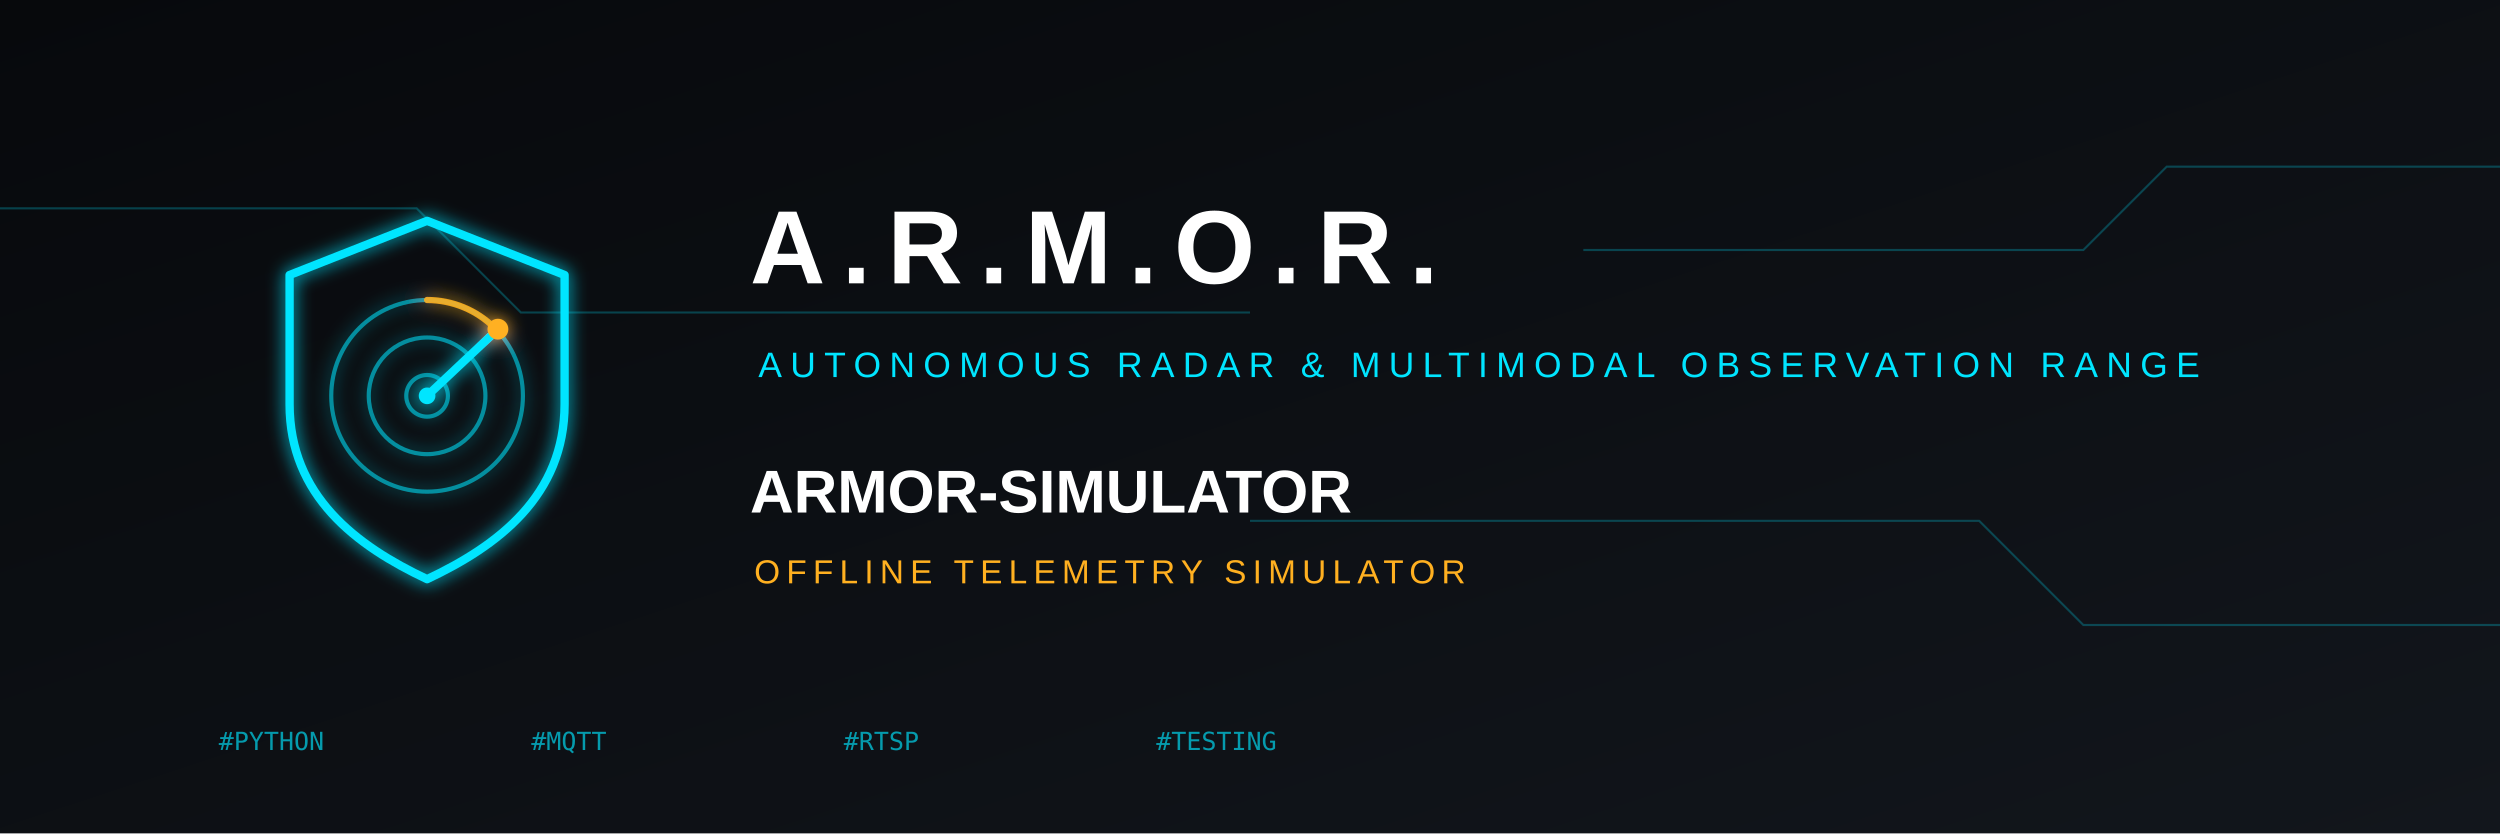
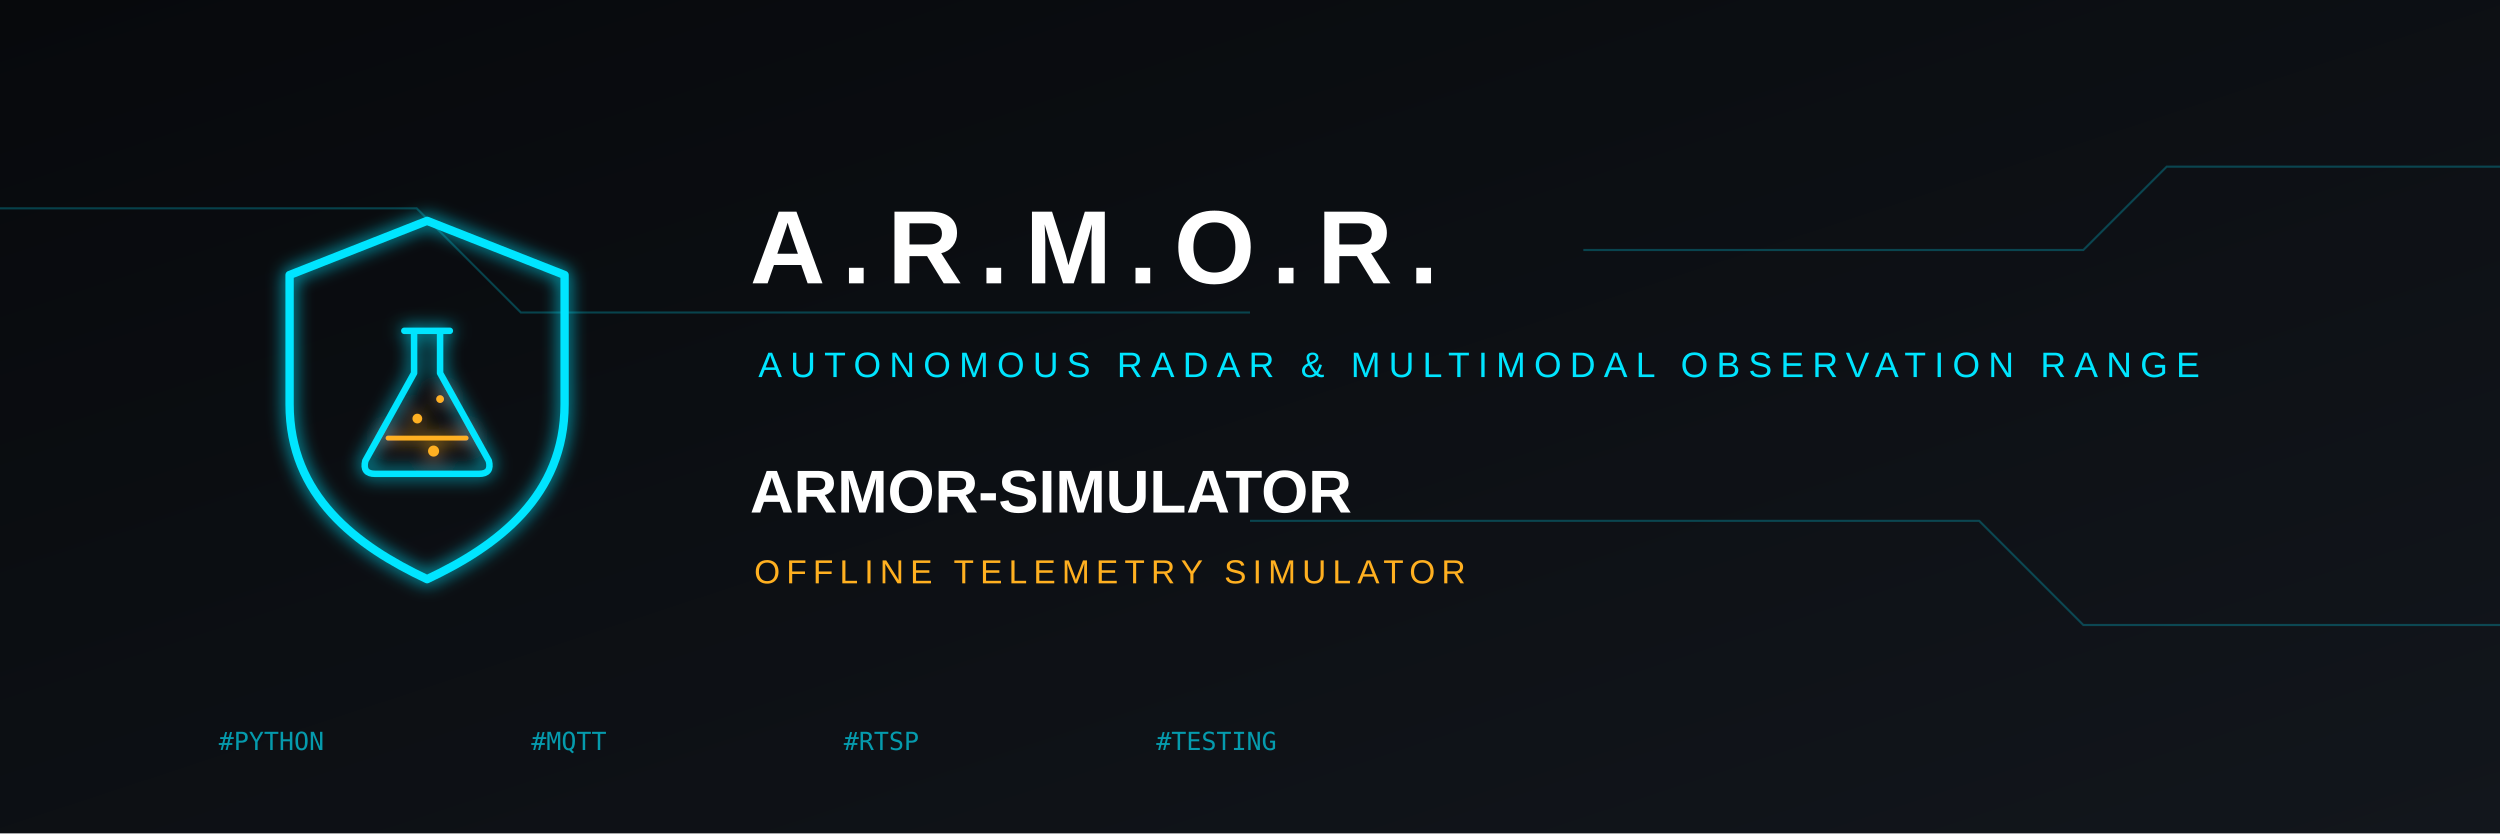
<svg xmlns="http://www.w3.org/2000/svg" viewBox="0 0 1200 400" role="img" aria-labelledby="title desc">
  <defs>
    <linearGradient id="bg" x1="0%" y1="0%" x2="100%" y2="100%">
      <stop stop-color="#07090C" />
      <stop offset="1" stop-color="#12161C" />
    </linearGradient>
    <filter id="g">
      <feGaussianBlur stdDeviation="4" result="b" />
      <feMerge>
        <feMergeNode in="b" />
        <feMergeNode in="SourceGraphic" />
      </feMerge>
    </filter>
  </defs>
  <rect width="1200" height="400" fill="url(#bg)" />
  <g fill="none" stroke="#00E5FF" stroke-width="1" opacity=".25">
    <path d="M0 100H200L250 150H600" />
    <path d="M1200 300H1000L950 250H600" />
    <path d="M1200 80H1040L1000 120H760" />
  </g>
  <g transform="translate(205 190)">
-     <g transform="scale(1.0)" filter="url(#g)" fill="none" stroke="#00E5FF" stroke-width="4" stroke-linejoin="round" stroke-linecap="round">
+     <g transform="scale(1.0)" filter="url(#g)" fill="none" stroke-linecap="round" stroke-linejoin="round" stroke="#00E5FF" stroke-width="4">
      <path d="M0,-84 L66,-58 V4 C66,48 34,72 0,88 C-34,72 -66,48 -66,4 V-58 Z" />
-       <circle r="46" stroke-width="2" opacity=".55" />
-       <circle r="28" stroke-width="2" opacity=".55" />
-       <circle r="10" stroke-width="2" opacity=".55" />
-       <path d="M0,0 L34,-32" stroke-width="4" />
-       <path d="M0,-46 A46,46 0 0 1 32.5,-32.5" stroke="#FFB020" stroke-width="3" opacity=".9" />
-       <circle cx="34" cy="-32" r="5" fill="#FFB020" stroke="none" />
-       <circle r="4" fill="#00E5FF" stroke="none" />
+       <g transform="scale(.78) translate(0 4)" stroke-width="4">
+         <path d="M-14,-44 h28 M-8,-44 v26 L-38,36 Q-40,44 -32,44 H32 Q40,44 38,36 L8,-18 v-26" />
+         <path d="M-24,22 h48" stroke="#FFB020" stroke-width="3" />
+         <circle cx="-6" cy="10" r="3" fill="#FFB020" stroke="none" />
+         <circle cx="8" cy="-2" r="2.4" fill="#FFB020" stroke="none" />
+         <circle cx="4" cy="30" r="3.4" fill="#FFB020" stroke="none" />
+       </g>
    </g>
  </g>
  <text x="360" y="136" font-family="Arial,sans-serif" font-size="50" font-weight="bold" fill="#FFF" letter-spacing="8">A.R.M.O.R.</text>
  <text x="364" y="181" font-family="Arial,sans-serif" font-size="17" fill="#00E5FF" letter-spacing="4">AUTONOMOUS RADAR &amp; MULTIMODAL OBSERVATION RANGE</text>
  <text x="360" y="246" font-family="Arial,sans-serif" font-size="29" font-weight="bold" fill="#FFF">ARMOR-SIMULATOR</text>
  <text x="362" y="280" font-family="Arial,sans-serif" font-size="16" fill="#FFB020" letter-spacing="3">OFFLINE TELEMETRY SIMULATOR</text>
  <g font-family="monospace" font-size="12" fill="#00E5FF" opacity=".65">
    <text x="105" y="360">#PYTHON</text>
    <text x="255" y="360">#MQTT</text>
    <text x="405" y="360">#RTSP</text>
    <text x="555" y="360">#TESTING</text>
  </g>
</svg>
